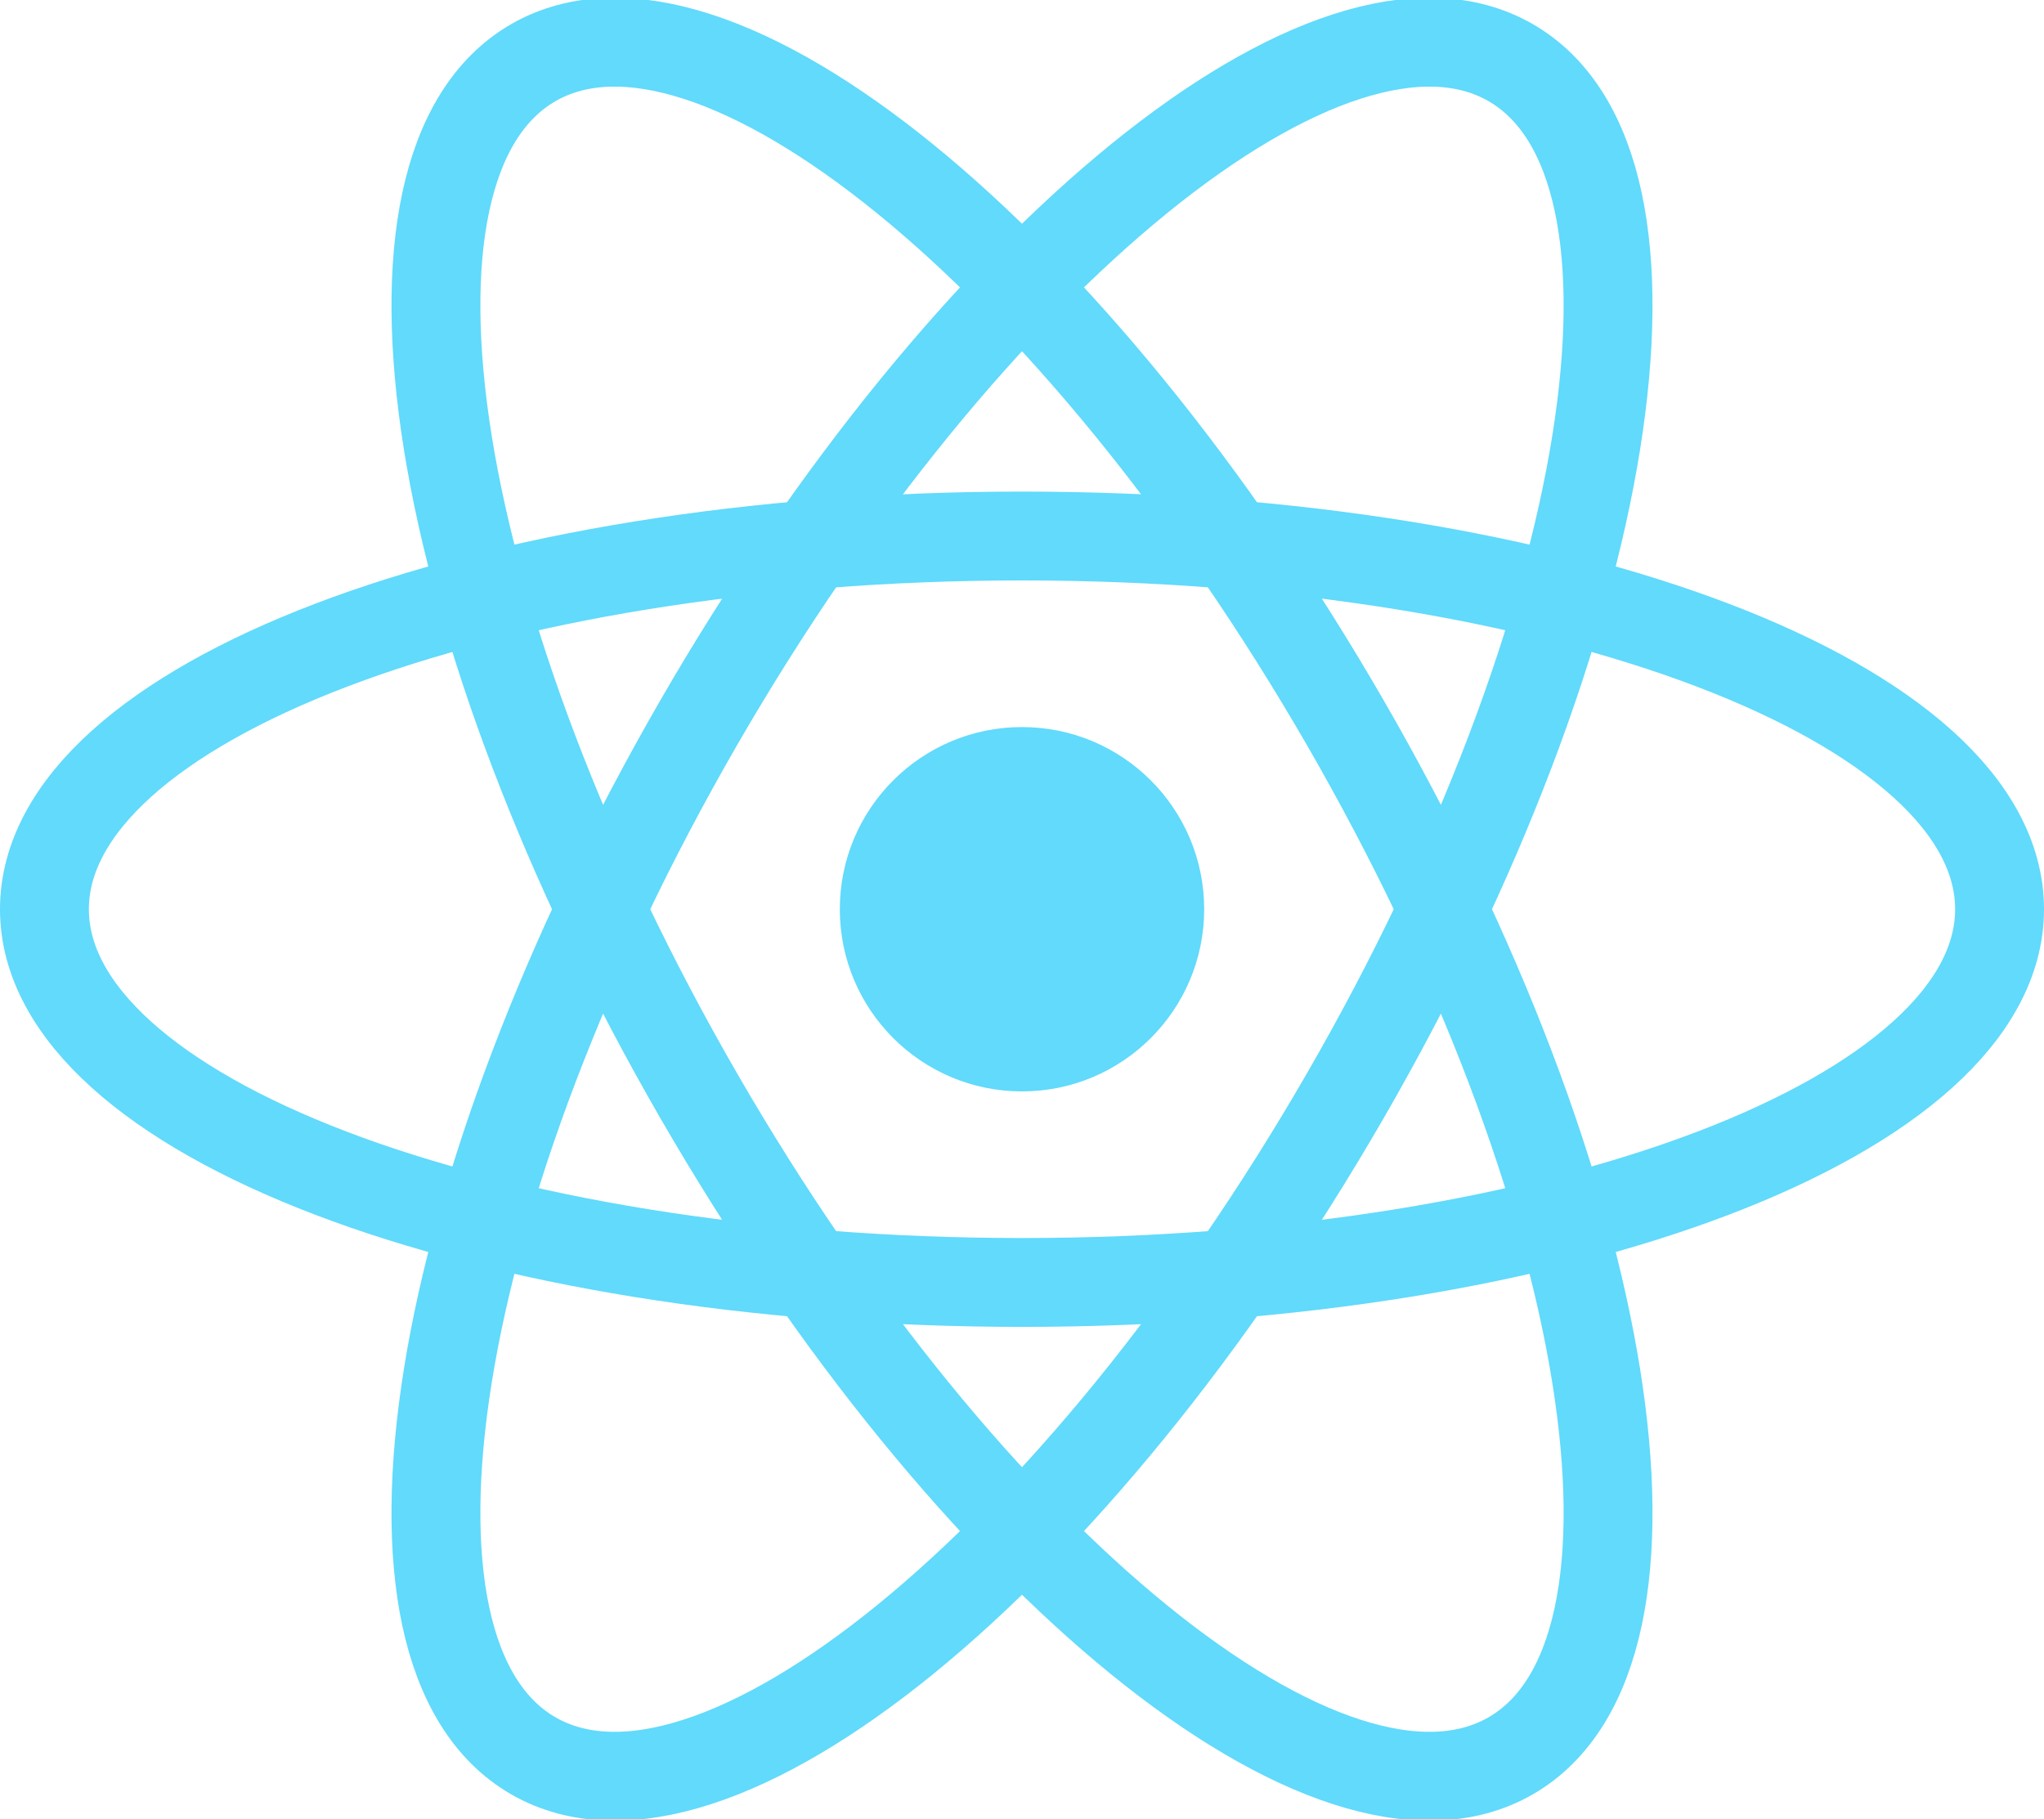
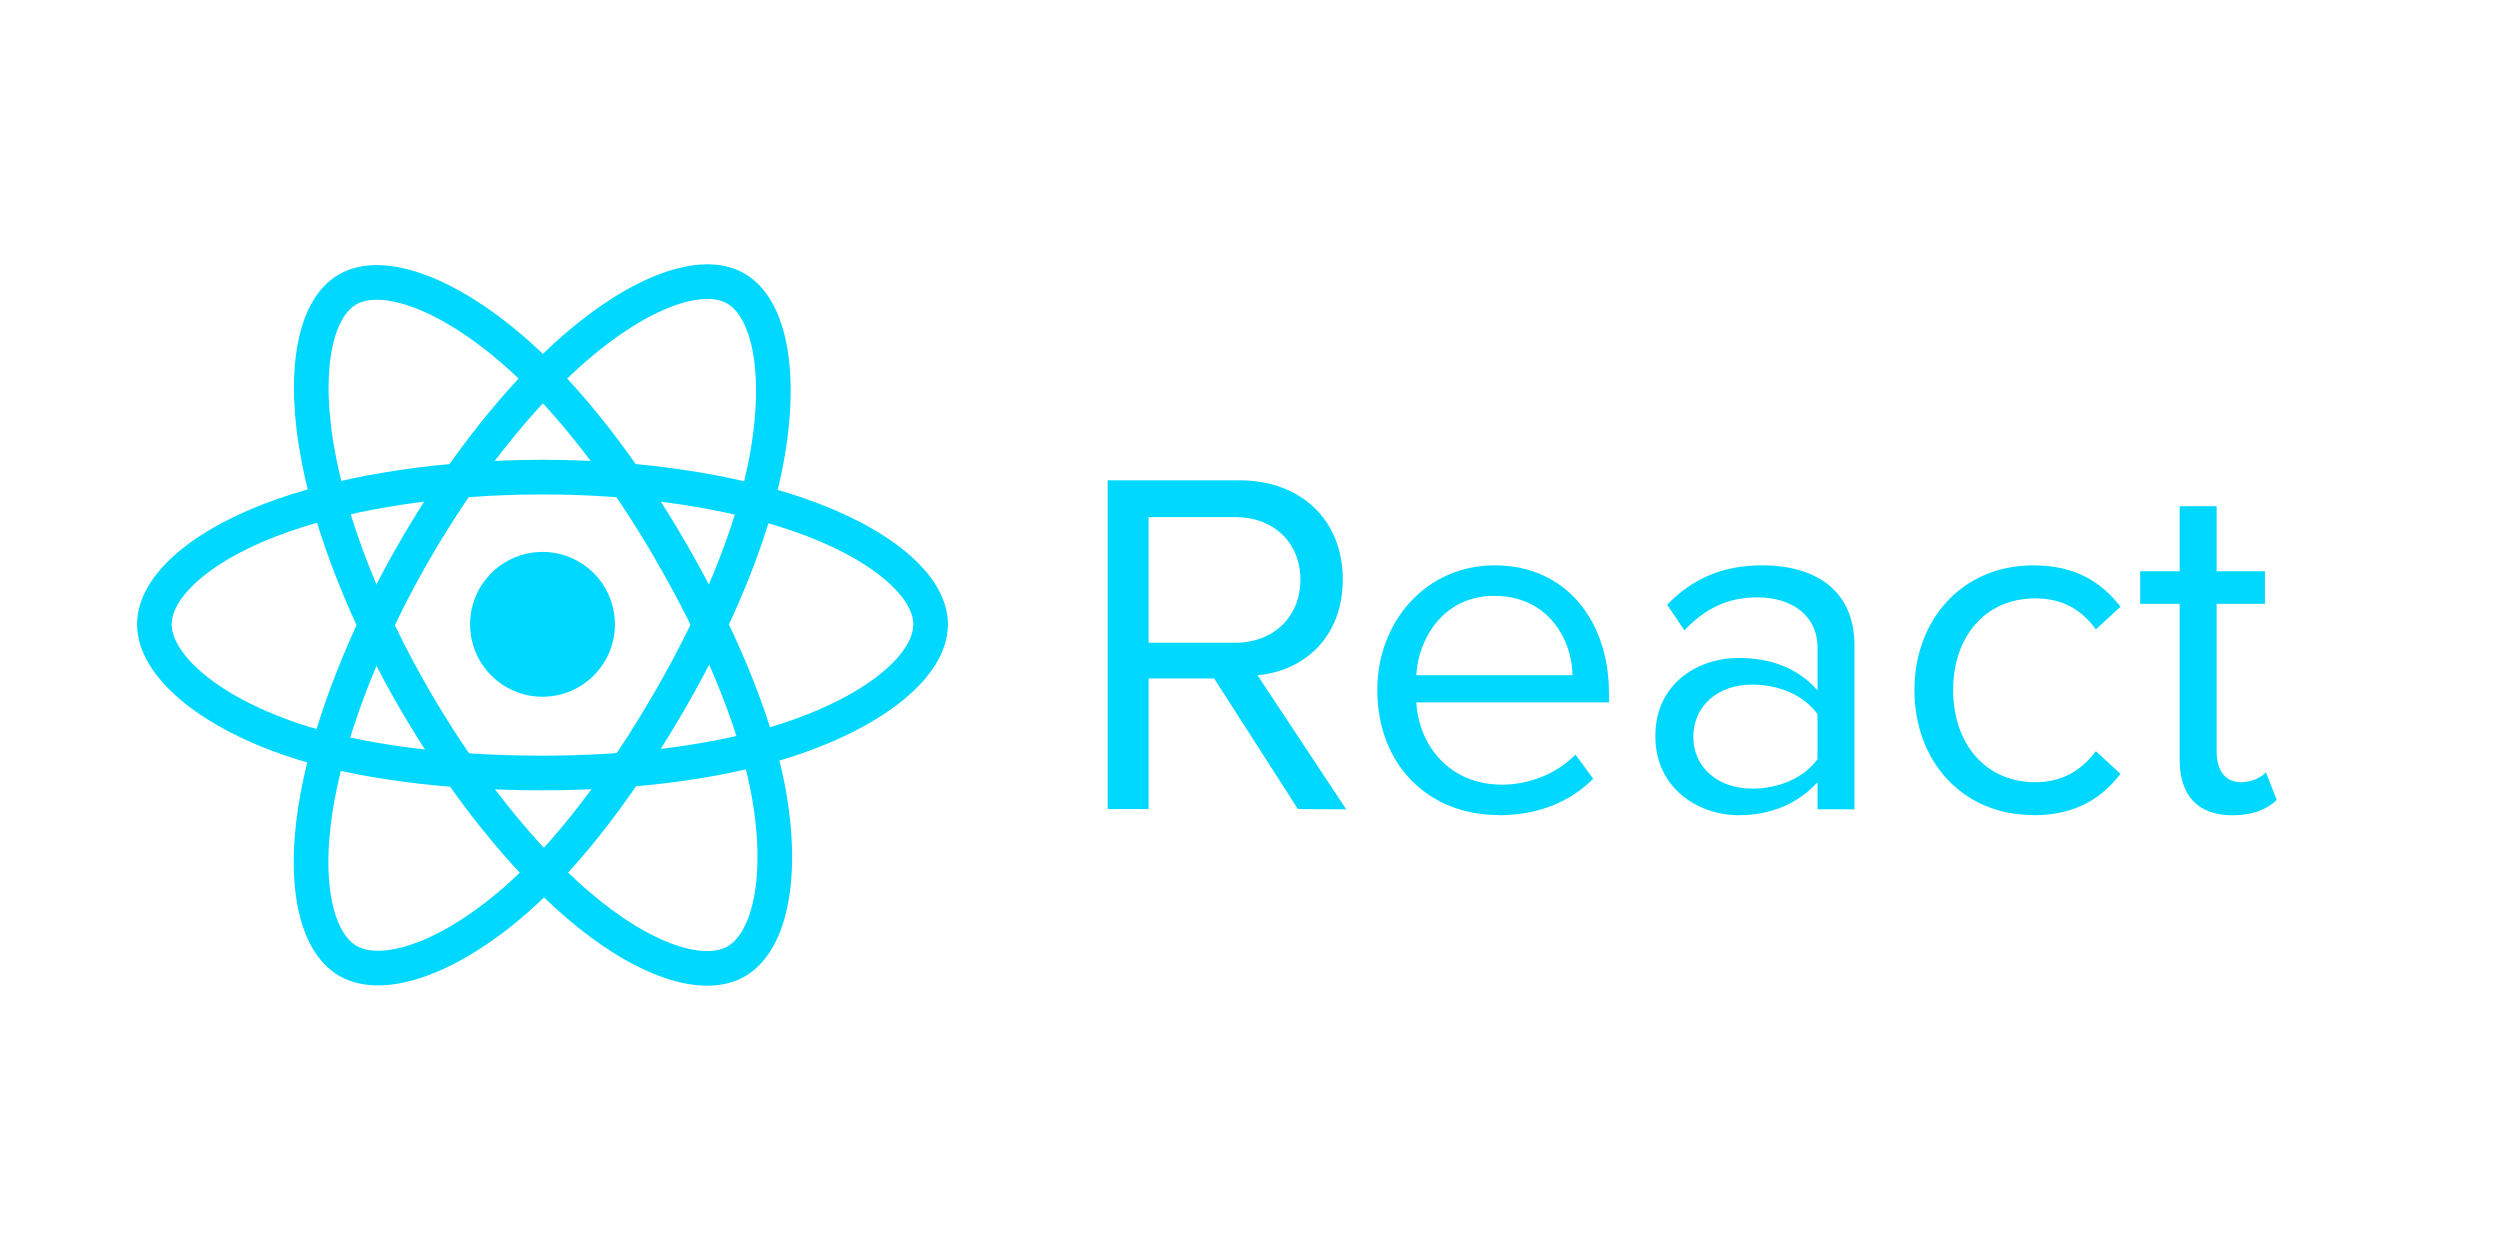
- <svg xmlns="http://www.w3.org/2000/svg" viewBox="-11.5 -10.232 23 20.463">
-   <circle cx="0" cy="0" r="2.05" fill="#61dafb" />
-   <g stroke="#61dafb" stroke-width="1" fill="none">
-     <ellipse rx="11" ry="4.2" />
-     <ellipse rx="11" ry="4.2" transform="rotate(60)" />
-     <ellipse rx="11" ry="4.2" transform="rotate(120)" />
+ <svg xmlns="http://www.w3.org/2000/svg" width="120" height="60" fill-rule="evenodd">
+   <g transform="matrix(.06928 0 0 .06928 7.367398 13.50533)" fill="none">
+     <circle r="50.167" cy="237.628" cx="269.529" fill="#00d8ff" />
+     <g stroke="#00d8ff" stroke-width="24">
+       <path d="M269.53 135.628c67.356 0 129.928 9.665 177.107 25.907 56.844 19.57 91.794 49.233 91.794 76.093 0 27.99-37.04 59.503-98.083 79.728-46.15 15.29-106.88 23.272-170.818 23.272-65.554 0-127.63-7.492-174.3-23.44-59.046-20.182-94.61-52.103-94.61-79.56 0-26.642 33.37-56.076 89.415-75.616 47.355-16.51 111.472-26.384 179.486-26.384z" />
+       <path d="M180.736 186.922c33.65-58.348 73.28-107.724 110.92-140.48C337.006 6.976 380.163-8.48 403.43 4.937c24.248 13.983 33.042 61.814 20.067 124.796-9.8 47.618-33.234 104.212-65.176 159.6-32.75 56.788-70.25 106.82-107.377 139.272-46.98 41.068-92.4 55.93-116.185 42.213-23.08-13.3-31.906-56.92-20.834-115.233 9.355-49.27 32.832-109.745 66.8-168.664z" />
+       <path d="M180.82 289.482C147.075 231.2 124.1 172.195 114.51 123.227c-11.544-59-3.382-104.11 19.864-117.566 24.224-14.024 70.055 2.244 118.14 44.94 36.356 32.28 73.688 80.837 105.723 136.173 32.844 56.733 57.46 114.21 67.036 162.582 12.117 61.213 2.31 107.984-21.453 121.74-23.057 13.348-65.25-.784-110.24-39.5-38.013-32.71-78.682-83.253-112.76-142.115z" />
+     </g>
  </g>
+   <path d="M64.62 38.848l-4.26-6.436c2.153-.19 4.093-1.75 4.093-4.6 0-2.9-2.058-4.756-4.945-4.756h-6.34v15.78h1.964v-6.27h3.147l4.022 6.27zm-5.347-7.997h-4.14v-6.033h4.14c1.87 0 3.147 1.23 3.147 3.005s-1.278 3.03-3.147 3.03zm12.658 8.28c1.87 0 3.407-.615 4.543-1.75l-.852-1.16c-.9.923-2.224 1.443-3.525 1.443-2.46 0-3.975-1.798-4.117-3.95h9.25v-.45c0-3.43-2.035-6.128-5.49-6.128-3.265 0-5.63 2.674-5.63 5.986 0 3.573 2.437 6 5.82 6zm3.55-6.72h-7.5c.095-1.75 1.3-3.81 3.738-3.81 2.603 0 3.738 2.106 3.762 3.81zm13.534 6.436v-7.855c0-2.768-2.01-3.857-4.424-3.857-1.87 0-3.336.615-4.566 1.893l.828 1.23c1.017-1.088 2.13-1.585 3.502-1.585 1.656 0 2.887.875 2.887 2.413v2.058c-.923-1.065-2.224-1.562-3.786-1.562-1.94 0-4 1.207-4 3.762 0 2.484 2.058 3.786 4 3.786 1.538 0 2.84-.544 3.786-1.585v1.3zm-4.92-.994c-1.656 0-2.816-1.04-2.816-2.484 0-1.467 1.16-2.508 2.816-2.508 1.254 0 2.46.473 3.147 1.42v2.153c-.686.946-1.893 1.42-3.147 1.42zm13.5 1.278c2.082 0 3.312-.852 4.188-1.987l-1.183-1.088c-.757 1.017-1.727 1.49-2.9 1.49-2.437 0-3.95-1.893-3.95-4.424s1.514-4.4 3.95-4.4c1.183 0 2.153.45 2.9 1.49l1.183-1.088c-.875-1.136-2.106-1.987-4.188-1.987-3.407 0-5.702 2.603-5.702 5.986 0 3.407 2.295 6 5.702 6zm9.56 0c1.04 0 1.68-.308 2.13-.733l-.52-1.325c-.237.26-.7.473-1.207.473-.78 0-1.16-.615-1.16-1.467v-7.098h2.32V27.42h-2.32v-3.123h-1.775v3.123h-1.893v1.562h1.893v7.477c0 1.704.852 2.674 2.532 2.674z" fill="#00d8ff" />
</svg>
